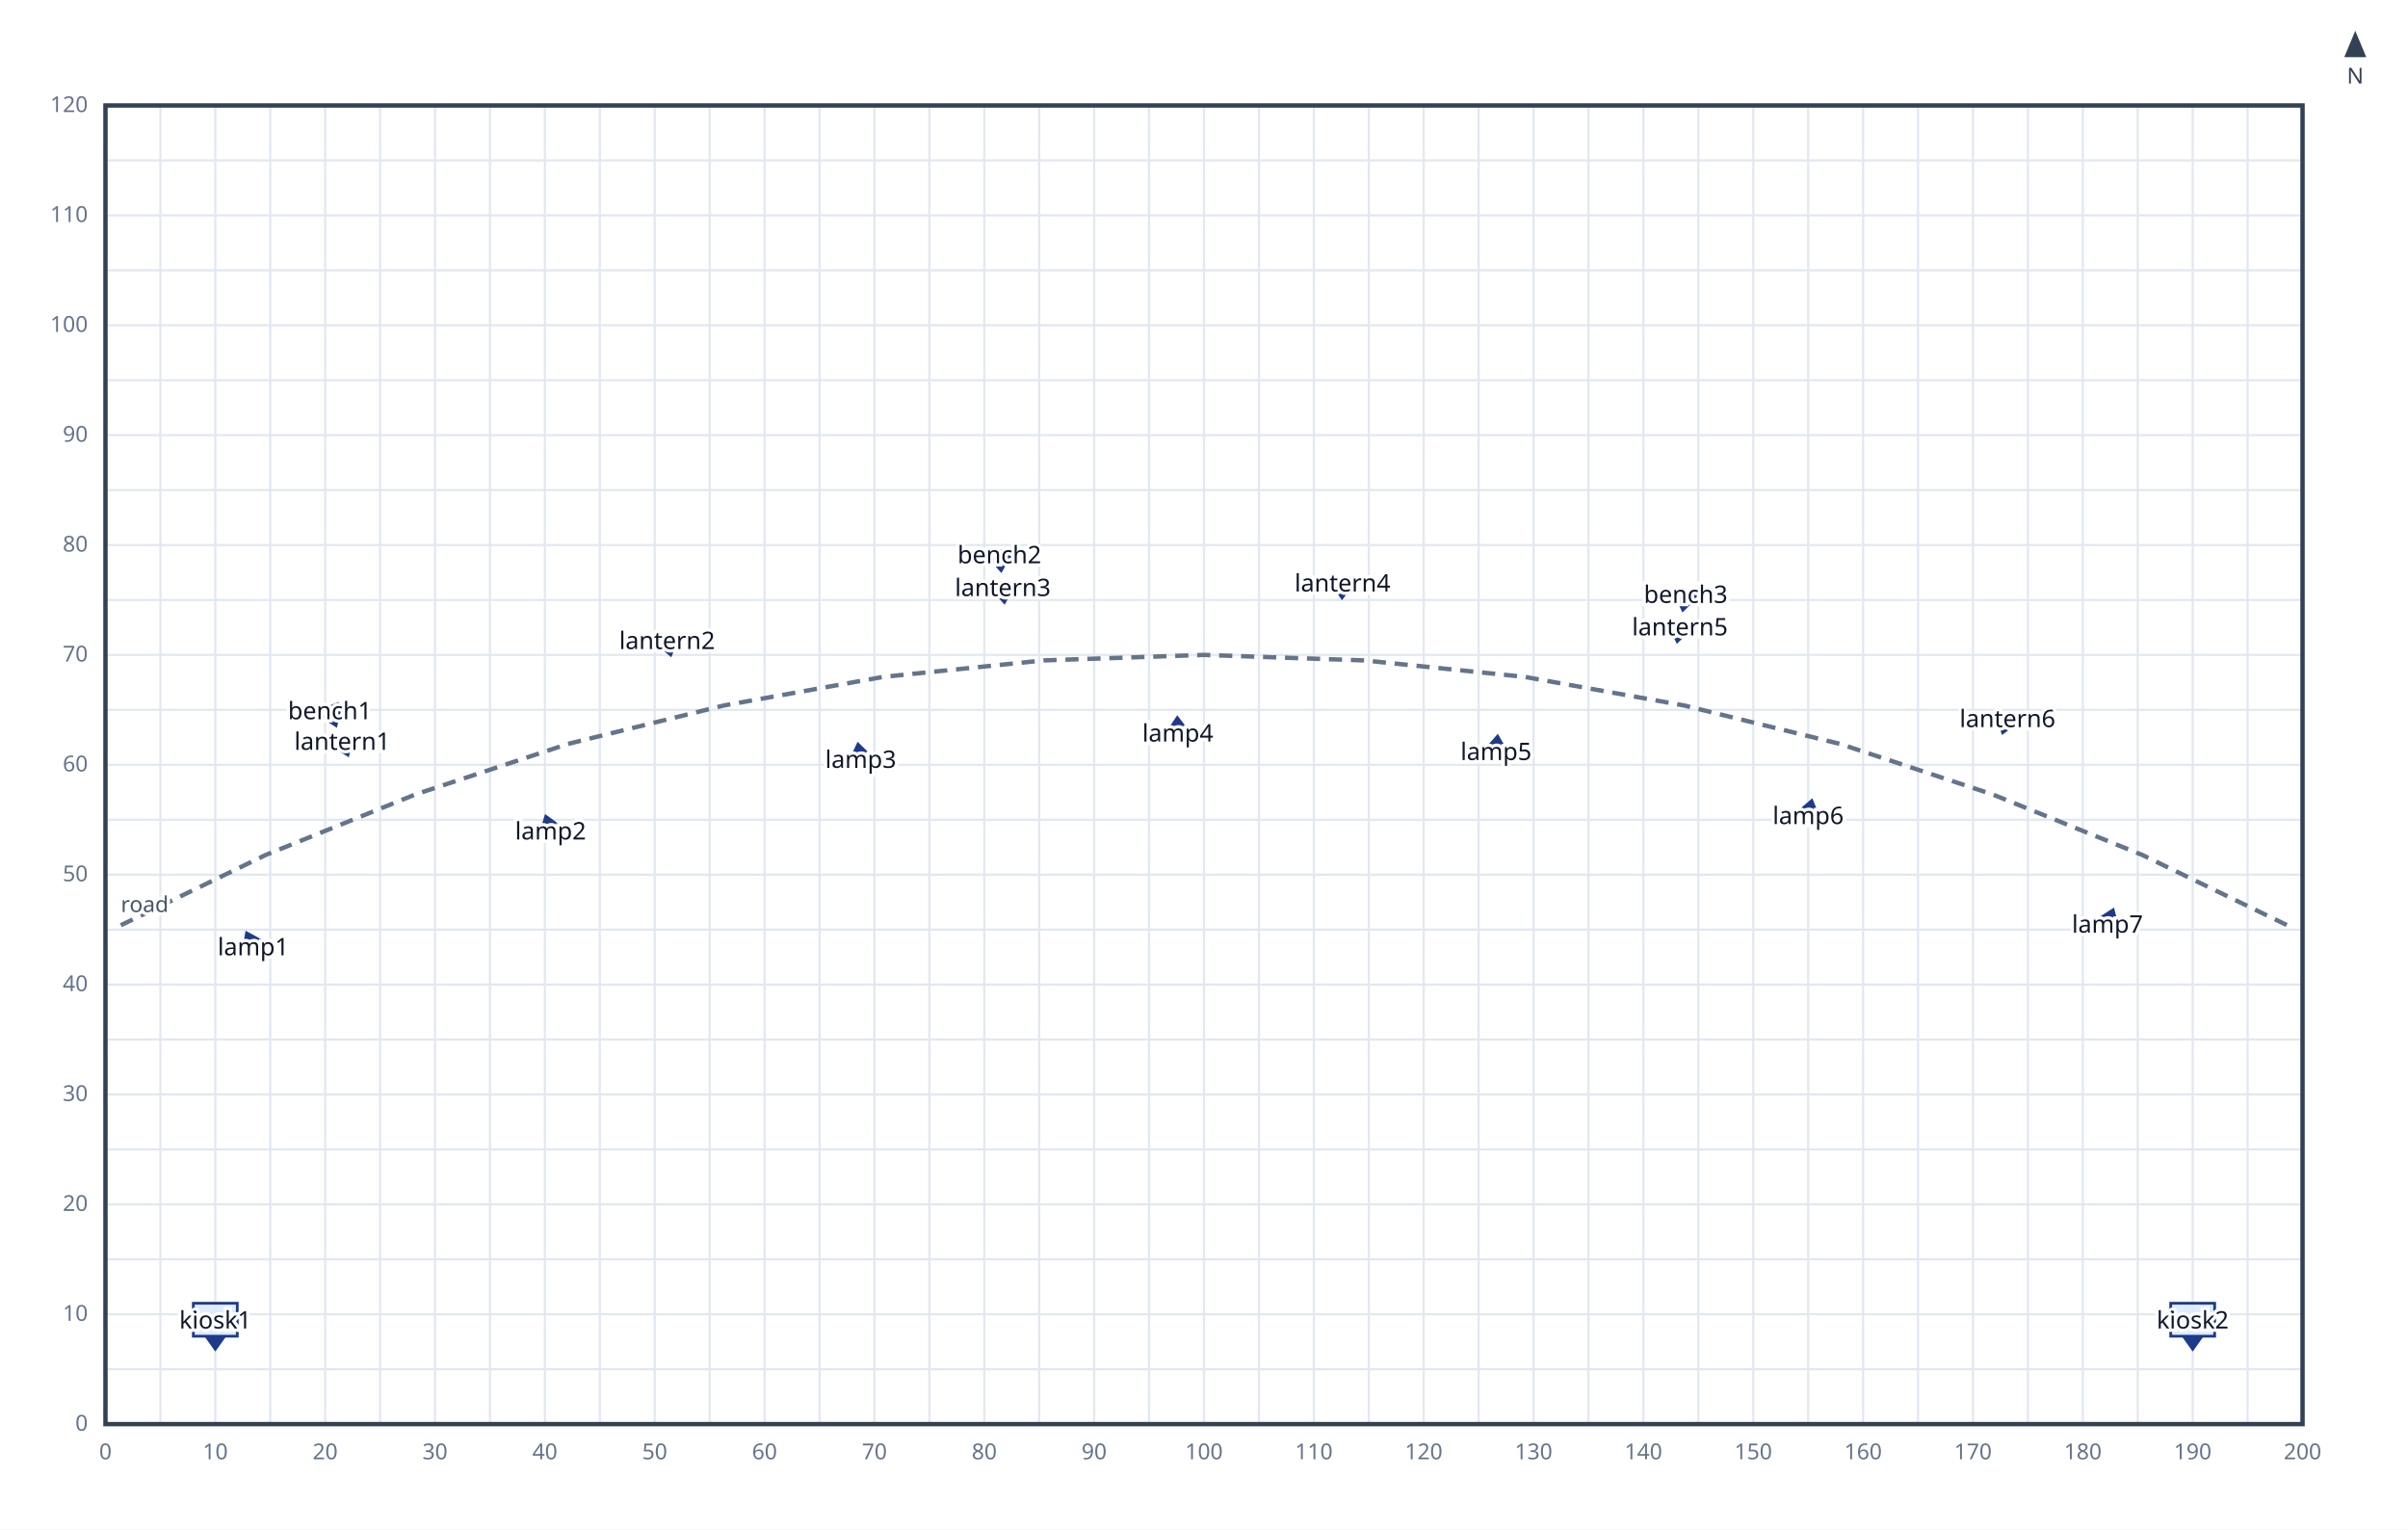
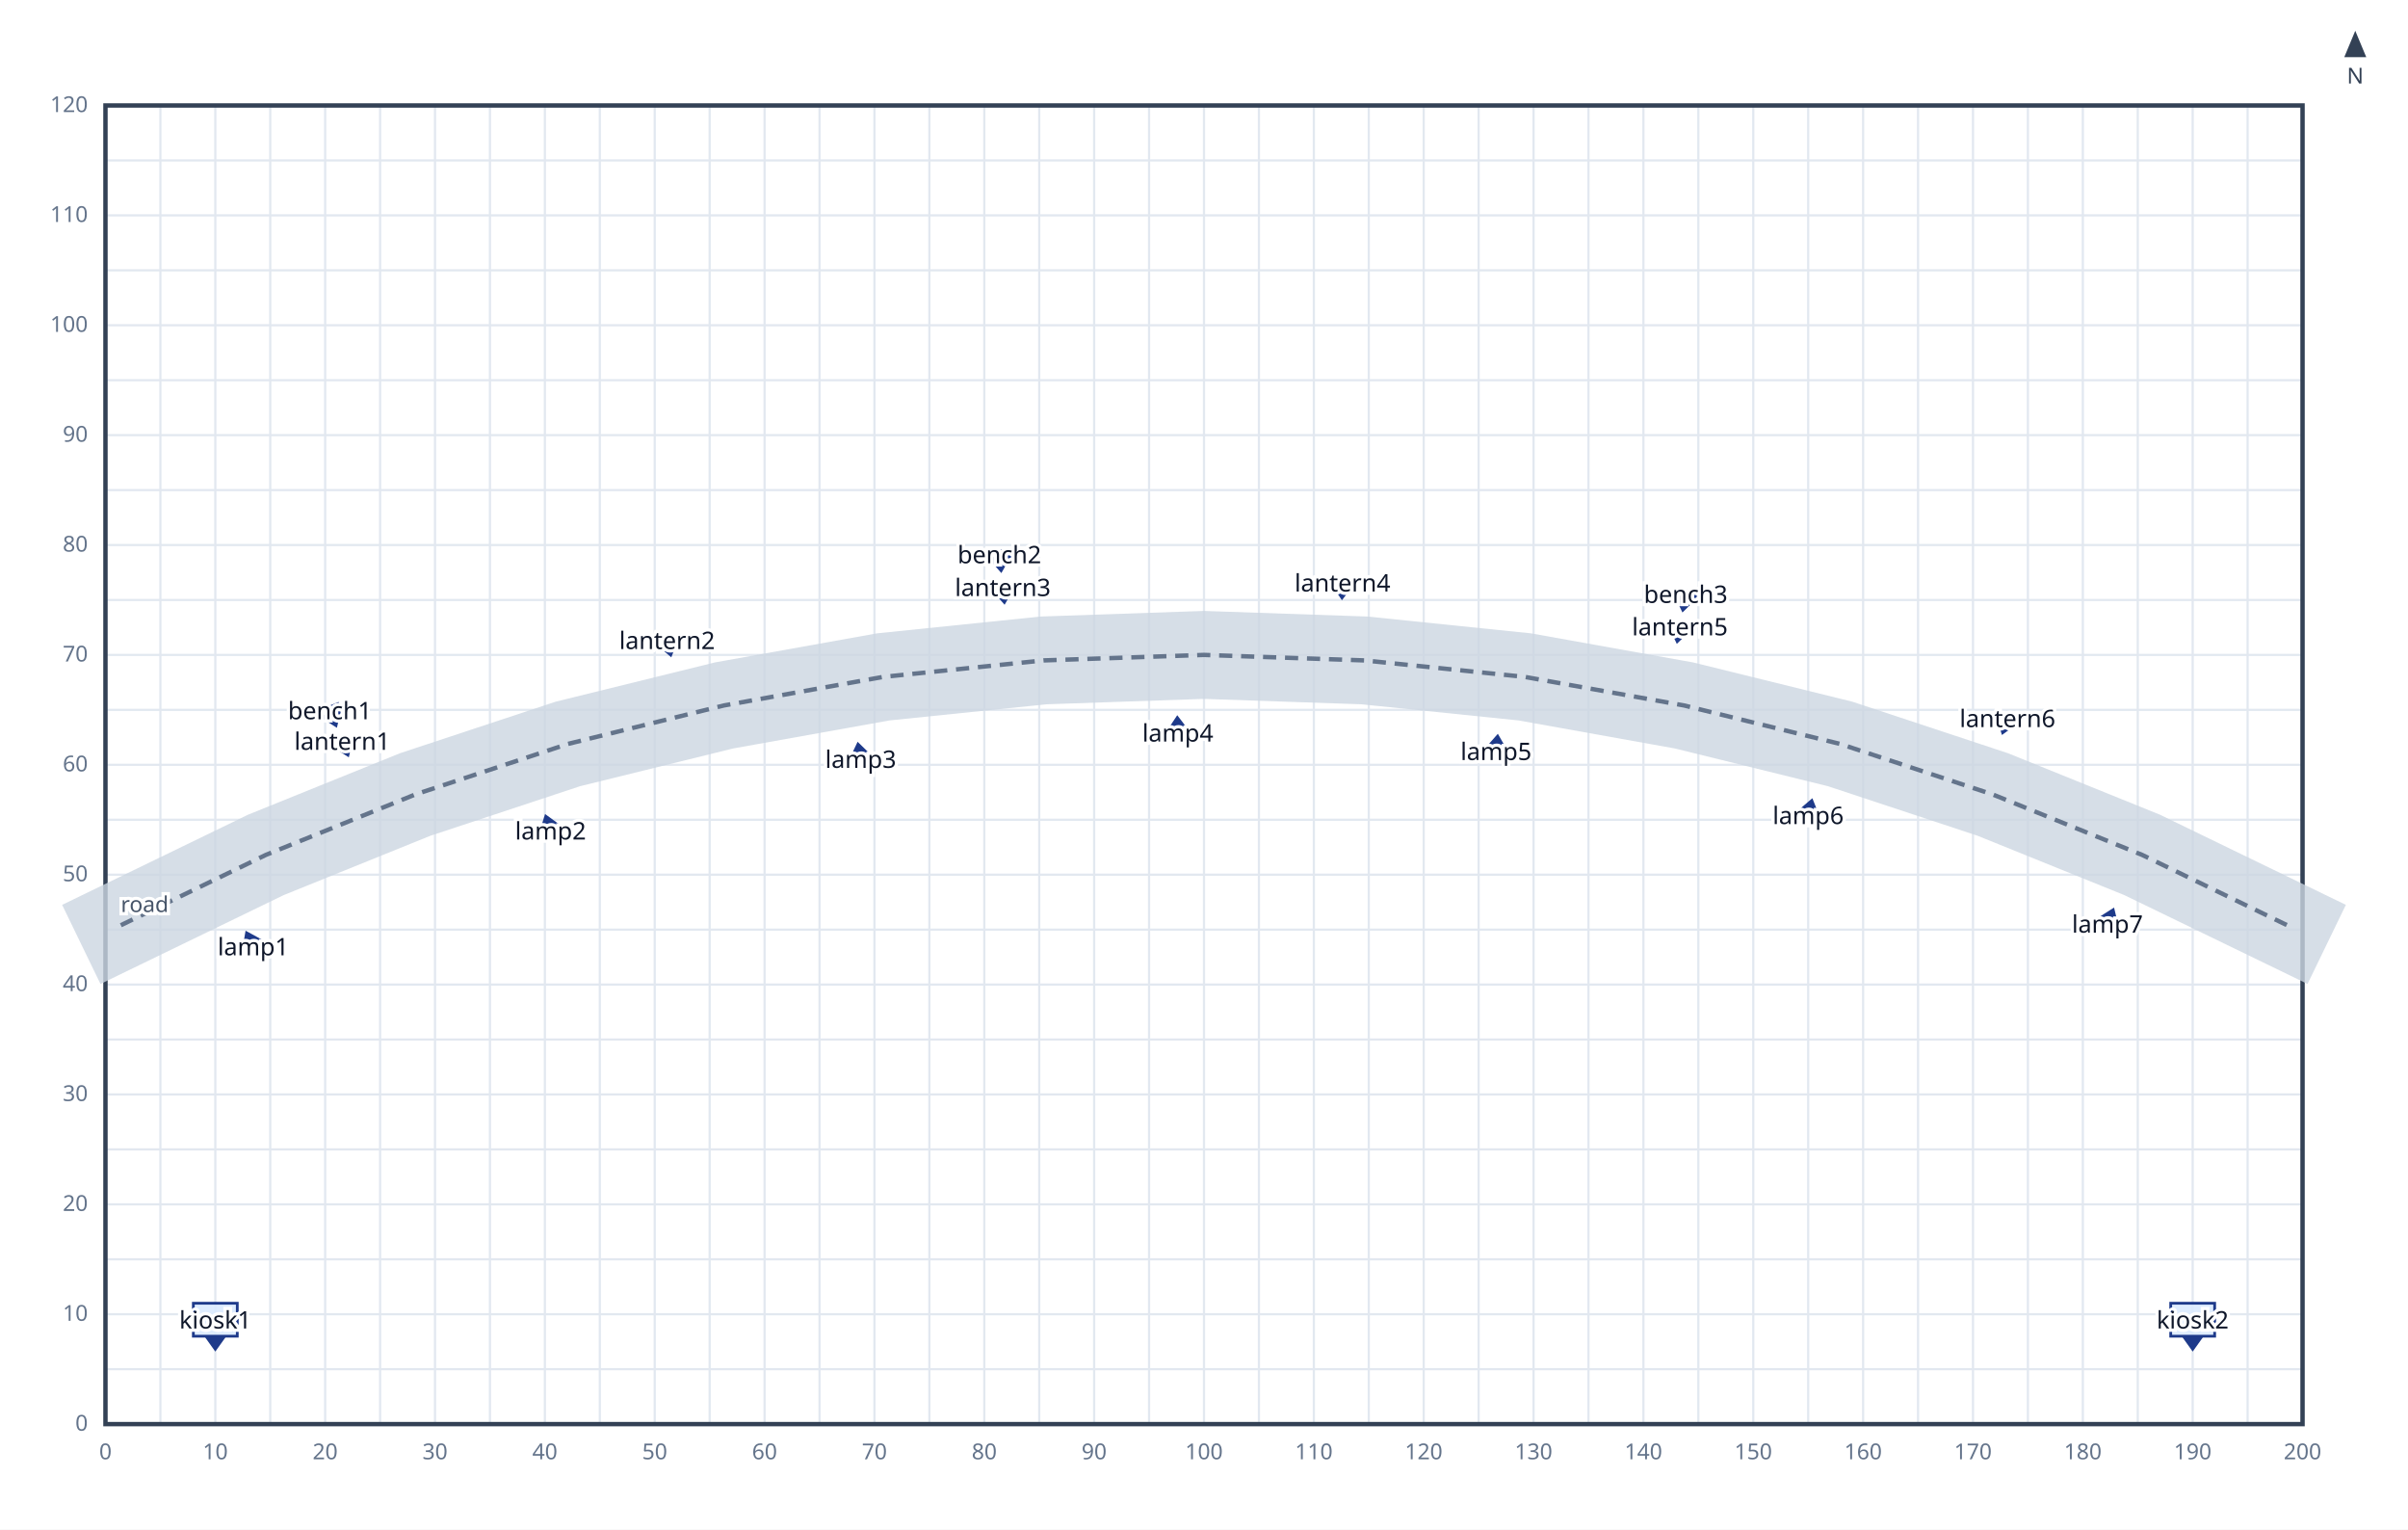
<svg xmlns="http://www.w3.org/2000/svg" width="1096" height="696" viewBox="0 0 1096 696" font-family="sans-serif">
  <rect width="100%" height="100%" fill="#ffffff" />
  <path d="M73 648V48M98 648V48M123 648V48M148 648V48M173 648V48M198 648V48M223 648V48M248 648V48M273 648V48M298 648V48M323 648V48M348 648V48M373 648V48M398 648V48M423 648V48M448 648V48M473 648V48M498 648V48M523 648V48M548 648V48M573 648V48M598 648V48M623 648V48M648 648V48M673 648V48M698 648V48M723 648V48M748 648V48M773 648V48M798 648V48M823 648V48M848 648V48M873 648V48M898 648V48M923 648V48M948 648V48M973 648V48M998 648V48M1023 648V48M48 623H1048M48 598H1048M48 573H1048M48 548H1048M48 523H1048M48 498H1048M48 473H1048M48 448H1048M48 423H1048M48 398H1048M48 373H1048M48 348H1048M48 323H1048M48 298H1048M48 273H1048M48 248H1048M48 223H1048M48 198H1048M48 173H1048M48 148H1048M48 123H1048M48 98H1048M48 73H1048" stroke="#e2e8f0" stroke-width="1" fill="none" />
  <rect x="48" y="48" width="1000" height="600" fill="none" stroke="#334155" stroke-width="2" />
+   <path data-line="road" d="M55 421L121 389L189 361.5L258.5 338.5L329.5 321L402 308L475 300.5L548 298L621 300.5L694 308L766.5 321L837.5 338.5L907 361.5L975 389L1041 421" fill="none" stroke="#cbd5e1" stroke-opacity="0.8" stroke-width="40" stroke-linejoin="miter" stroke-linecap="square" />
  <path d="M55 421L121 389L189 361.5L258.5 338.5L329.5 321L402 308L475 300.5L548 298L621 300.5L694 308L766.5 321L837.5 338.5L907 361.5L975 389L1041 421" fill="none" stroke="#64748b" stroke-width="2" stroke-dasharray="6 4" stroke-linejoin="round" />
  <text x="55" y="415" font-size="10" fill="#475569" stroke="#ffffff" stroke-width="3" paint-order="stroke">road</text>
  <text x="48" y="664" font-size="10" fill="#64748b" text-anchor="middle">0</text>
  <text x="98" y="664" font-size="10" fill="#64748b" text-anchor="middle">10</text>
  <text x="148" y="664" font-size="10" fill="#64748b" text-anchor="middle">20</text>
  <text x="198" y="664" font-size="10" fill="#64748b" text-anchor="middle">30</text>
  <text x="248" y="664" font-size="10" fill="#64748b" text-anchor="middle">40</text>
  <text x="298" y="664" font-size="10" fill="#64748b" text-anchor="middle">50</text>
  <text x="348" y="664" font-size="10" fill="#64748b" text-anchor="middle">60</text>
  <text x="398" y="664" font-size="10" fill="#64748b" text-anchor="middle">70</text>
  <text x="448" y="664" font-size="10" fill="#64748b" text-anchor="middle">80</text>
  <text x="498" y="664" font-size="10" fill="#64748b" text-anchor="middle">90</text>
  <text x="548" y="664" font-size="10" fill="#64748b" text-anchor="middle">100</text>
  <text x="598" y="664" font-size="10" fill="#64748b" text-anchor="middle">110</text>
  <text x="648" y="664" font-size="10" fill="#64748b" text-anchor="middle">120</text>
  <text x="698" y="664" font-size="10" fill="#64748b" text-anchor="middle">130</text>
  <text x="748" y="664" font-size="10" fill="#64748b" text-anchor="middle">140</text>
  <text x="798" y="664" font-size="10" fill="#64748b" text-anchor="middle">150</text>
  <text x="848" y="664" font-size="10" fill="#64748b" text-anchor="middle">160</text>
  <text x="898" y="664" font-size="10" fill="#64748b" text-anchor="middle">170</text>
  <text x="948" y="664" font-size="10" fill="#64748b" text-anchor="middle">180</text>
  <text x="998" y="664" font-size="10" fill="#64748b" text-anchor="middle">190</text>
  <text x="1048" y="664" font-size="10" fill="#64748b" text-anchor="middle">200</text>
  <text x="40" y="651" font-size="10" fill="#64748b" text-anchor="end">0</text>
  <text x="40" y="601" font-size="10" fill="#64748b" text-anchor="end">10</text>
  <text x="40" y="551" font-size="10" fill="#64748b" text-anchor="end">20</text>
  <text x="40" y="501" font-size="10" fill="#64748b" text-anchor="end">30</text>
  <text x="40" y="451" font-size="10" fill="#64748b" text-anchor="end">40</text>
  <text x="40" y="401" font-size="10" fill="#64748b" text-anchor="end">50</text>
  <text x="40" y="351" font-size="10" fill="#64748b" text-anchor="end">60</text>
  <text x="40" y="301" font-size="10" fill="#64748b" text-anchor="end">70</text>
  <text x="40" y="251" font-size="10" fill="#64748b" text-anchor="end">80</text>
  <text x="40" y="201" font-size="10" fill="#64748b" text-anchor="end">90</text>
  <text x="40" y="151" font-size="10" fill="#64748b" text-anchor="end">100</text>
  <text x="40" y="101" font-size="10" fill="#64748b" text-anchor="end">110</text>
  <text x="40" y="51" font-size="10" fill="#64748b" text-anchor="end">120</text>
  <path d="M1072 14l-5 12h10z" fill="#334155" />
  <text x="1072" y="38" font-size="10" fill="#334155" text-anchor="middle">N</text>
  <polygon points="115.72,429.34 113.92,430.22 114.8,432.02 116.6,431.14" fill="#dbeafe" fill-opacity="0.9" stroke="#1e3a8a" stroke-width="1.25" />
  <polygon points="111.77,423.48 110.33,431.96 119.32,427.6" fill="#1e3a8a" />
  <polygon points="251.23,376.72 249.33,377.35 249.96,379.25 251.86,378.62" fill="#dbeafe" fill-opacity="0.9" stroke="#1e3a8a" stroke-width="1.25" />
  <polygon points="248.09,370.39 245.54,378.6 255.03,375.46" fill="#1e3a8a" />
  <polygon points="392.56,344.23 390.59,344.59 390.94,346.56 392.91,346.2" fill="#dbeafe" fill-opacity="0.9" stroke="#1e3a8a" stroke-width="1.25" />
  <polygon points="390.34,337.52 386.65,345.29 396.5,343.53" fill="#1e3a8a" />
  <polygon points="537.06,332.39 535.06,332.46 535.13,334.46 537.13,334.39" fill="#dbeafe" fill-opacity="0.9" stroke="#1e3a8a" stroke-width="1.25" />
  <polygon points="535.82,325.43 531.06,332.6 541.05,332.26" fill="#1e3a8a" />
  <polygon points="682.03,340.95 680.04,340.74 679.84,342.73 681.82,342.94" fill="#dbeafe" fill-opacity="0.9" stroke="#1e3a8a" stroke-width="1.25" />
  <polygon points="681.75,333.88 676.06,340.34 686.01,341.36" fill="#1e3a8a" />
  <polygon points="824.2,370.24 822.25,369.76 821.78,371.7 823.72,372.18" fill="#dbeafe" fill-opacity="0.9" stroke="#1e3a8a" stroke-width="1.25" />
  <polygon points="824.9,363.2 818.37,368.8 828.08,371.2" fill="#1e3a8a" />
  <polygon points="960.51,419.82 958.66,419.07 957.91,420.92 959.76,421.67" fill="#dbeafe" fill-opacity="0.9" stroke="#1e3a8a" stroke-width="1.25" />
  <polygon points="962.21,412.95 954.95,417.57 964.22,421.32" fill="#1e3a8a" />
  <polygon points="155.21,338.49 157.06,337.74 156.31,335.89 154.46,336.64" fill="#dbeafe" fill-opacity="0.9" stroke="#1e3a8a" stroke-width="1.25" />
  <polygon points="158.76,344.6 160.77,336.24 151.5,339.99" fill="#1e3a8a" />
  <polygon points="302.89,292.54 304.83,292.06 304.35,290.12 302.41,290.6" fill="#dbeafe" fill-opacity="0.9" stroke="#1e3a8a" stroke-width="1.25" />
  <polygon points="305.53,299.1 308.71,291.11 299,293.5" fill="#1e3a8a" />
  <polygon points="455.54,268.32 457.53,268.12 457.32,266.13 455.33,266.33" fill="#dbeafe" fill-opacity="0.9" stroke="#1e3a8a" stroke-width="1.25" />
  <polygon points="457.25,275.18 461.51,267.71 451.56,268.73" fill="#1e3a8a" />
  <polygon points="610.01,266.1 612.01,266.17 612.08,264.17 610.08,264.1" fill="#dbeafe" fill-opacity="0.9" stroke="#1e3a8a" stroke-width="1.25" />
  <polygon points="610.77,273.13 616.01,266.31 606.02,265.97" fill="#1e3a8a" />
  <polygon points="763.45,285.91 765.42,286.26 765.77,284.29 763.8,283.94" fill="#dbeafe" fill-opacity="0.9" stroke="#1e3a8a" stroke-width="1.25" />
  <polygon points="763.2,292.98 769.35,286.97 759.51,285.2" fill="#1e3a8a" />
  <polygon points="912.43,327.48 914.33,328.11 914.96,326.21 913.06,325.59" fill="#dbeafe" fill-opacity="0.9" stroke="#1e3a8a" stroke-width="1.25" />
  <polygon points="911.18,334.44 918.13,329.37 908.64,326.23" fill="#1e3a8a" />
  <polygon points="146.53,326.36 154.87,322.99 153.75,320.2 145.4,323.58" fill="#dbeafe" fill-opacity="0.9" stroke="#1e3a8a" stroke-width="1.25" />
  <polygon points="153.33,331.16 155.34,322.8 146.07,326.55" fill="#1e3a8a" />
  <polygon points="450.57,254.25 459.53,253.33 459.22,250.35 450.27,251.27" fill="#dbeafe" fill-opacity="0.9" stroke="#1e3a8a" stroke-width="1.25" />
  <polygon points="455.77,260.76 460.03,253.28 450.08,254.31" fill="#1e3a8a" />
  <polygon points="762.56,271.02 771.42,272.61 771.95,269.66 763.09,268.07" fill="#dbeafe" fill-opacity="0.9" stroke="#1e3a8a" stroke-width="1.25" />
  <polygon points="765.76,278.7 771.91,272.7 762.07,270.93" fill="#1e3a8a" />
  <polygon points="88,608 108,608 108,593 88,593" fill="#dbeafe" fill-opacity="0.9" stroke="#1e3a8a" stroke-width="1.25" />
  <polygon points="98,615 103,608 93,608" fill="#1e3a8a" />
  <polygon points="988,608 1008,608 1008,593 988,593" fill="#dbeafe" fill-opacity="0.9" stroke="#1e3a8a" stroke-width="1.25" />
  <polygon points="998,615 1003,608 993,608" fill="#1e3a8a" />
  <text x="115.26" y="434.68" font-size="11" fill="#0f172a" text-anchor="middle" stroke="#ffffff" stroke-width="3" paint-order="stroke">lamp1</text>
  <text x="250.6" y="381.98" font-size="11" fill="#0f172a" text-anchor="middle" stroke="#ffffff" stroke-width="3" paint-order="stroke">lamp2</text>
  <text x="391.75" y="349.4" font-size="11" fill="#0f172a" text-anchor="middle" stroke="#ffffff" stroke-width="3" paint-order="stroke">lamp3</text>
  <text x="536.09" y="337.43" font-size="11" fill="#0f172a" text-anchor="middle" stroke="#ffffff" stroke-width="3" paint-order="stroke">lamp4</text>
  <text x="680.93" y="345.84" font-size="11" fill="#0f172a" text-anchor="middle" stroke="#ffffff" stroke-width="3" paint-order="stroke">lamp5</text>
  <text x="822.99" y="374.97" font-size="11" fill="#0f172a" text-anchor="middle" stroke="#ffffff" stroke-width="3" paint-order="stroke">lamp6</text>
  <text x="959.21" y="424.37" font-size="11" fill="#0f172a" text-anchor="middle" stroke="#ffffff" stroke-width="3" paint-order="stroke">lamp7</text>
  <text x="155.76" y="341.19" font-size="11" fill="#0f172a" text-anchor="middle" stroke="#ffffff" stroke-width="3" paint-order="stroke">lantern1</text>
  <text x="303.62" y="295.33" font-size="11" fill="#0f172a" text-anchor="middle" stroke="#ffffff" stroke-width="3" paint-order="stroke">lantern2</text>
  <text x="456.43" y="271.22" font-size="11" fill="#0f172a" text-anchor="middle" stroke="#ffffff" stroke-width="3" paint-order="stroke">lantern3</text>
  <text x="611.05" y="269.14" font-size="11" fill="#0f172a" text-anchor="middle" stroke="#ffffff" stroke-width="3" paint-order="stroke">lantern4</text>
  <text x="764.61" y="289.1" font-size="11" fill="#0f172a" text-anchor="middle" stroke="#ffffff" stroke-width="3" paint-order="stroke">lantern5</text>
  <text x="913.7" y="330.85" font-size="11" fill="#0f172a" text-anchor="middle" stroke="#ffffff" stroke-width="3" paint-order="stroke">lantern6</text>
  <text x="150.14" y="327.28" font-size="11" fill="#0f172a" text-anchor="middle" stroke="#ffffff" stroke-width="3" paint-order="stroke">bench1</text>
  <text x="454.9" y="256.3" font-size="11" fill="#0f172a" text-anchor="middle" stroke="#ffffff" stroke-width="3" paint-order="stroke">bench2</text>
  <text x="767.26" y="274.34" font-size="11" fill="#0f172a" text-anchor="middle" stroke="#ffffff" stroke-width="3" paint-order="stroke">bench3</text>
  <text x="98" y="604.5" font-size="11" fill="#0f172a" text-anchor="middle" stroke="#ffffff" stroke-width="3" paint-order="stroke">kiosk1</text>
  <text x="998" y="604.5" font-size="11" fill="#0f172a" text-anchor="middle" stroke="#ffffff" stroke-width="3" paint-order="stroke">kiosk2</text>
</svg>
